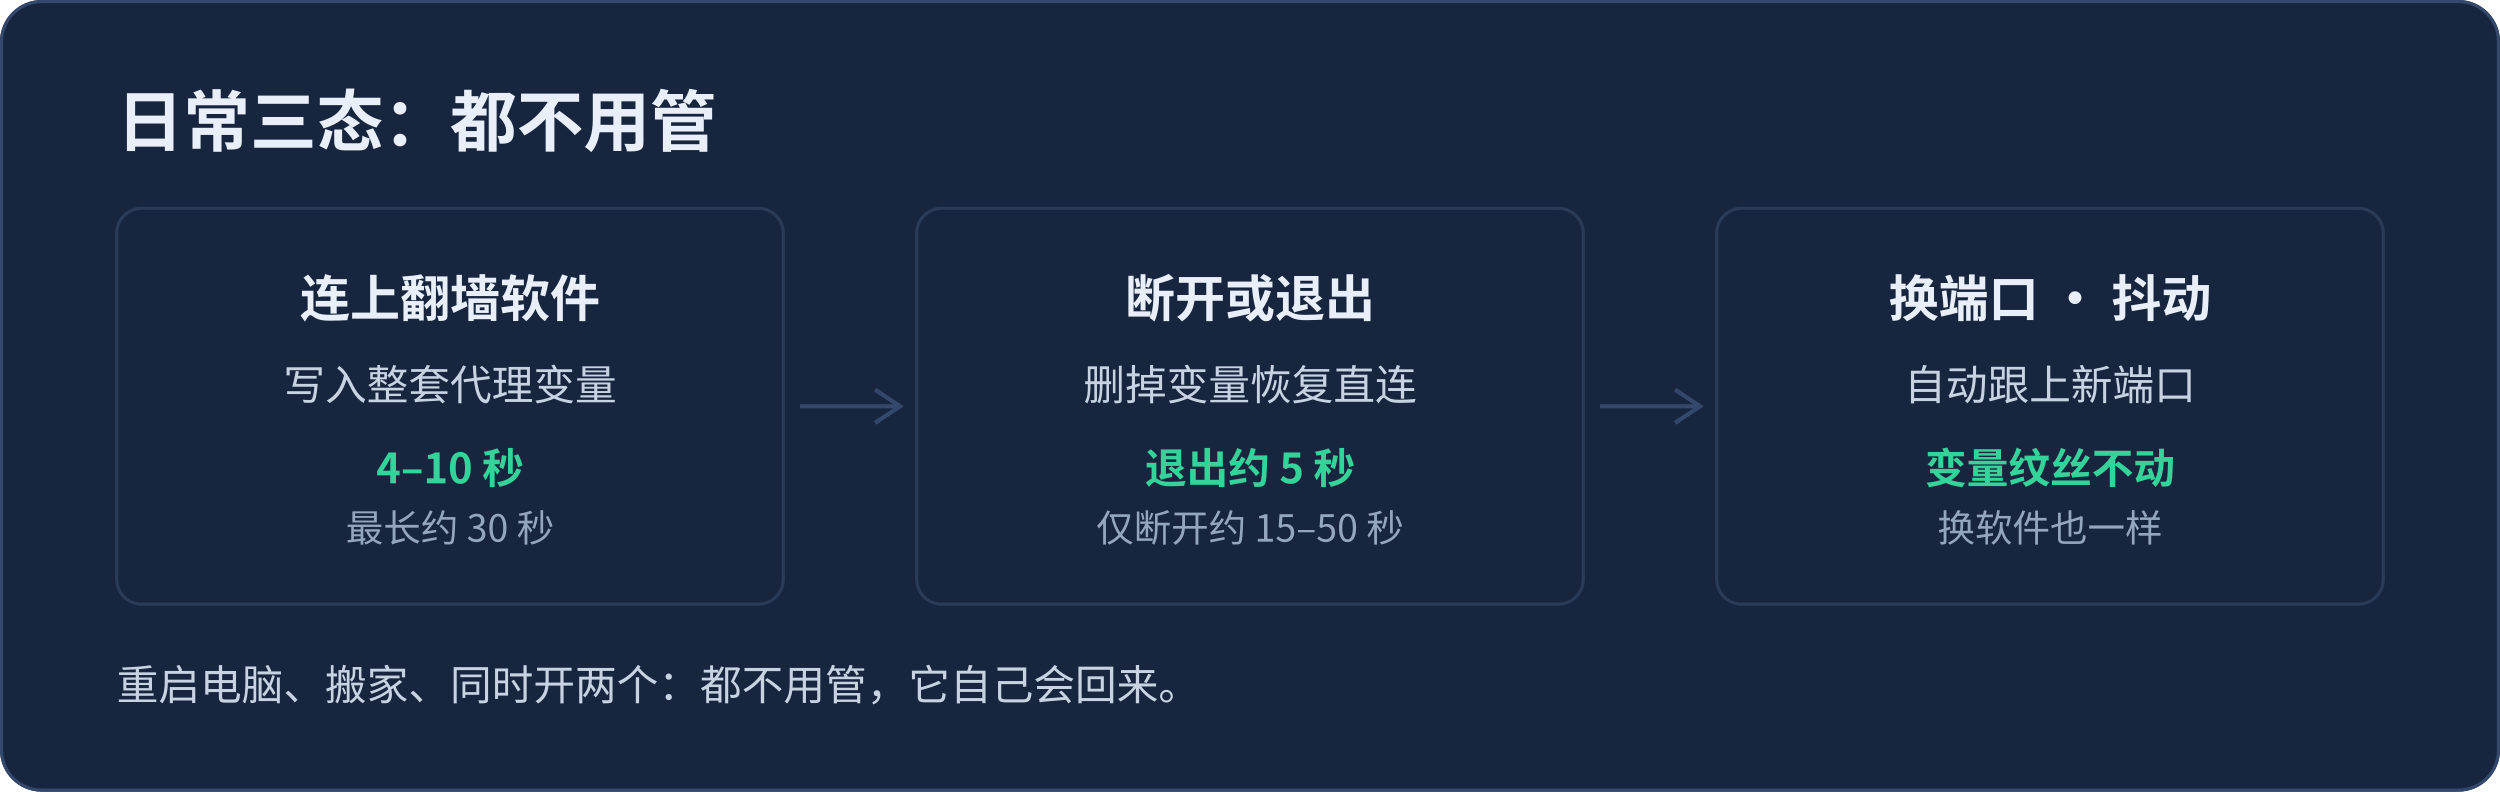
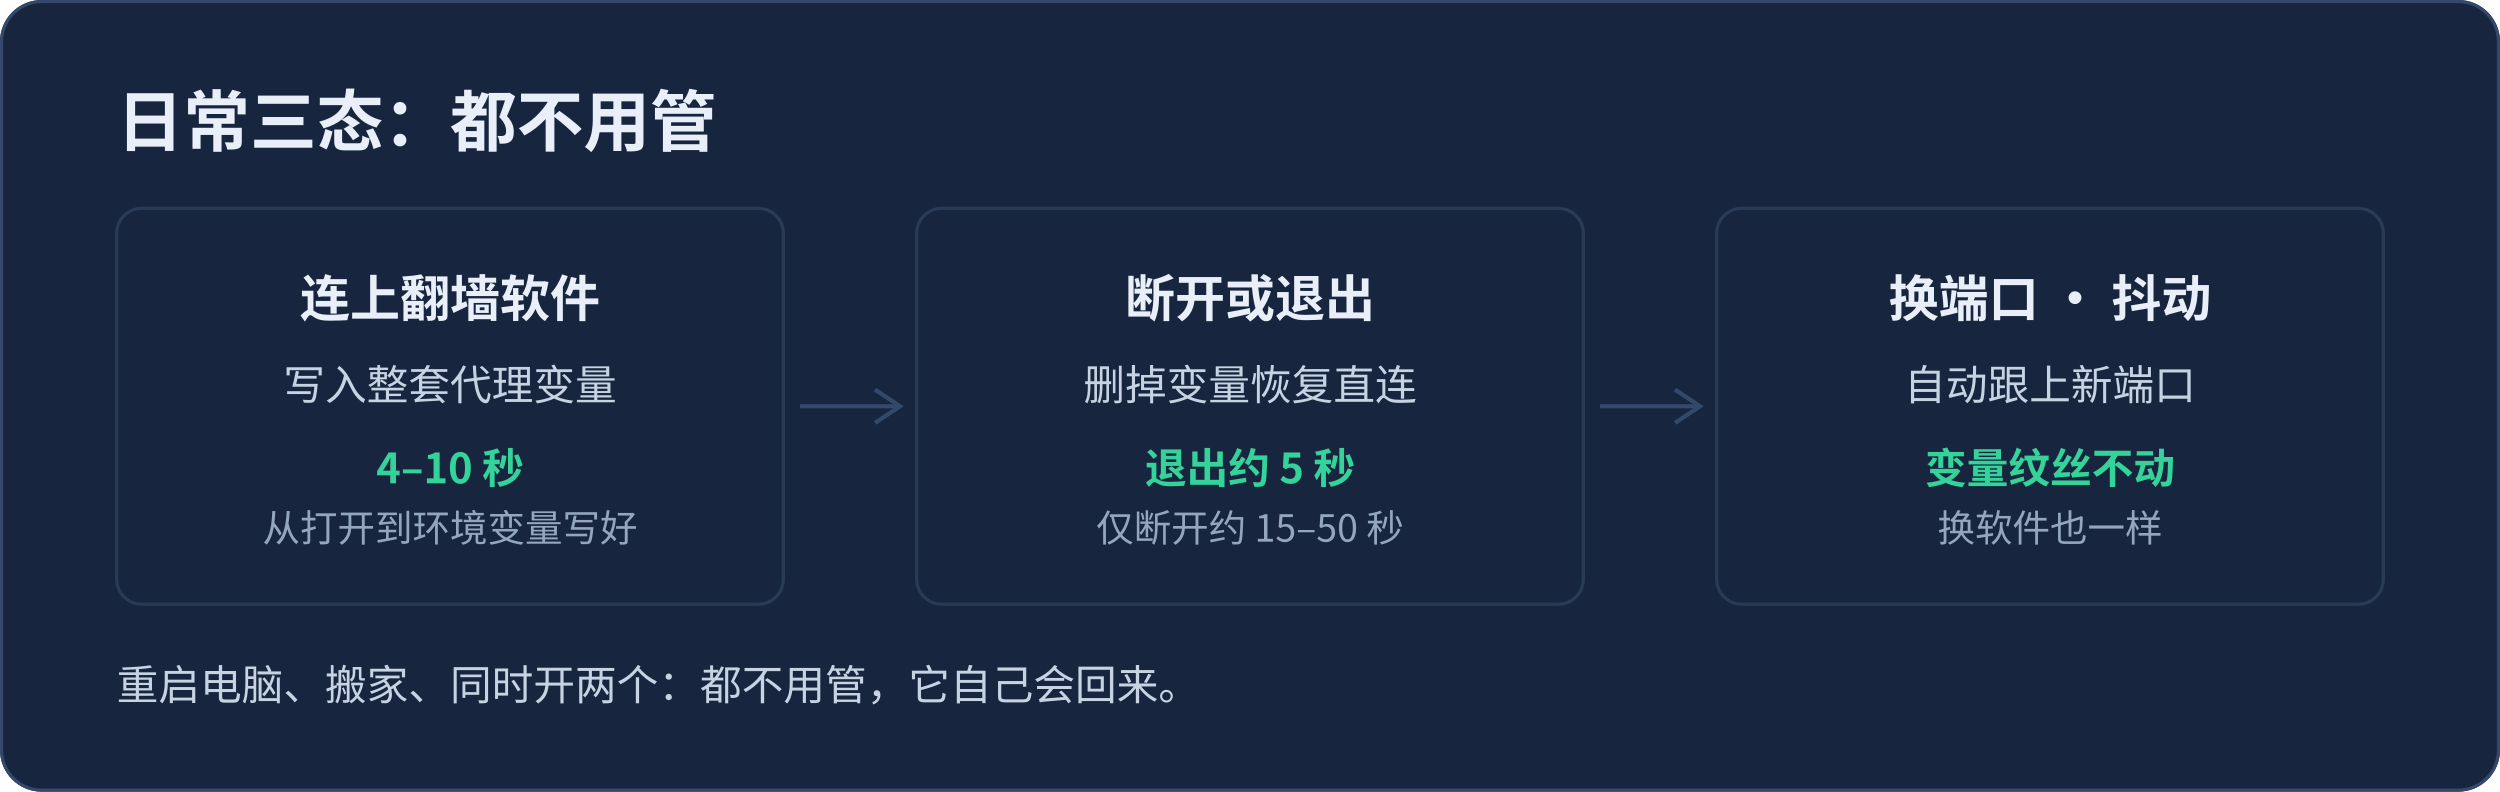
<svg xmlns="http://www.w3.org/2000/svg" width="1200" height="380" viewBox="0 0 1200 380" role="img" aria-labelledby="statesTitle statesDesc" font-family="-apple-system, BlinkMacSystemFont, 'Segoe UI', 'PingFang SC', 'Microsoft YaHei', 'Noto Sans CJK SC', sans-serif">
  <rect width="1200" height="380" rx="20" fill="#17263E" />
  <rect x="0.75" y="0.75" width="1198.5" height="378.5" rx="19.25" fill="none" stroke="#33486B" stroke-width="1.5" />
  <g id="heading">
    <text x="56" y="70" font-size="32" font-weight="700" fill="#E9EFF8">日常三态：都不用管</text>
  </g>
  <g id="boxes" fill="none" stroke="#2A3B58" stroke-width="1.5">
    <rect x="56" y="100" width="320" height="190" rx="12" />
    <rect x="440" y="100" width="320" height="190" rx="12" />
    <rect x="824" y="100" width="320" height="190" rx="12" />
  </g>
  <g id="arrows" stroke="#33486B" stroke-width="2" fill="none">
    <path d="M384 195H432" />
    <path d="M420 187L432 195L420 203" />
    <path d="M768 195H816" />
    <path d="M804 187L816 195L804 203" />
  </g>
  <g id="labels">
    <text x="216" y="152" font-size="24" font-weight="700" fill="#E9EFF8" text-anchor="middle">连上翻墙软件</text>
    <text x="216" y="192" font-size="20" fill="#C7D3E3" text-anchor="middle">写入整套代理变量</text>
    <text x="216" y="232" font-size="20" font-weight="700" fill="#34D399" text-anchor="middle">4–10 秒</text>
-     <text x="216" y="260" font-size="18" fill="#94A6BE" text-anchor="middle">最长约 30 秒</text>
+     <text x="216" y="260" font-size="18" fill="#94A6BE" text-anchor="middle">从打开到环境变量写好</text>
    <text x="600" y="152" font-size="24" font-weight="700" fill="#E9EFF8" text-anchor="middle">断开或退出</text>
    <text x="600" y="192" font-size="20" fill="#C7D3E3" text-anchor="middle">删掉变量恢复直连</text>
    <text x="600" y="232" font-size="20" font-weight="700" fill="#34D399" text-anchor="middle">退出约 5 秒</text>
    <text x="600" y="260" font-size="18" fill="#94A6BE" text-anchor="middle">仅断开约 15–50 秒</text>
    <text x="984" y="152" font-size="24" font-weight="700" fill="#E9EFF8" text-anchor="middle">换端口 · 抖动</text>
    <text x="984" y="192" font-size="20" fill="#C7D3E3" text-anchor="middle">自动跟上新端口</text>
    <text x="984" y="232" font-size="20" font-weight="700" fill="#34D399" text-anchor="middle">变量纹丝不动</text>
    <text x="984" y="260" font-size="18" fill="#94A6BE" text-anchor="middle">换软件也一样</text>
  </g>
  <g id="footer">
    <text x="56" y="336" font-size="20" fill="#C7D3E3">重启电脑、搬家、同时开两个：都不用管，它自己会回来。</text>
  </g>
</svg>
